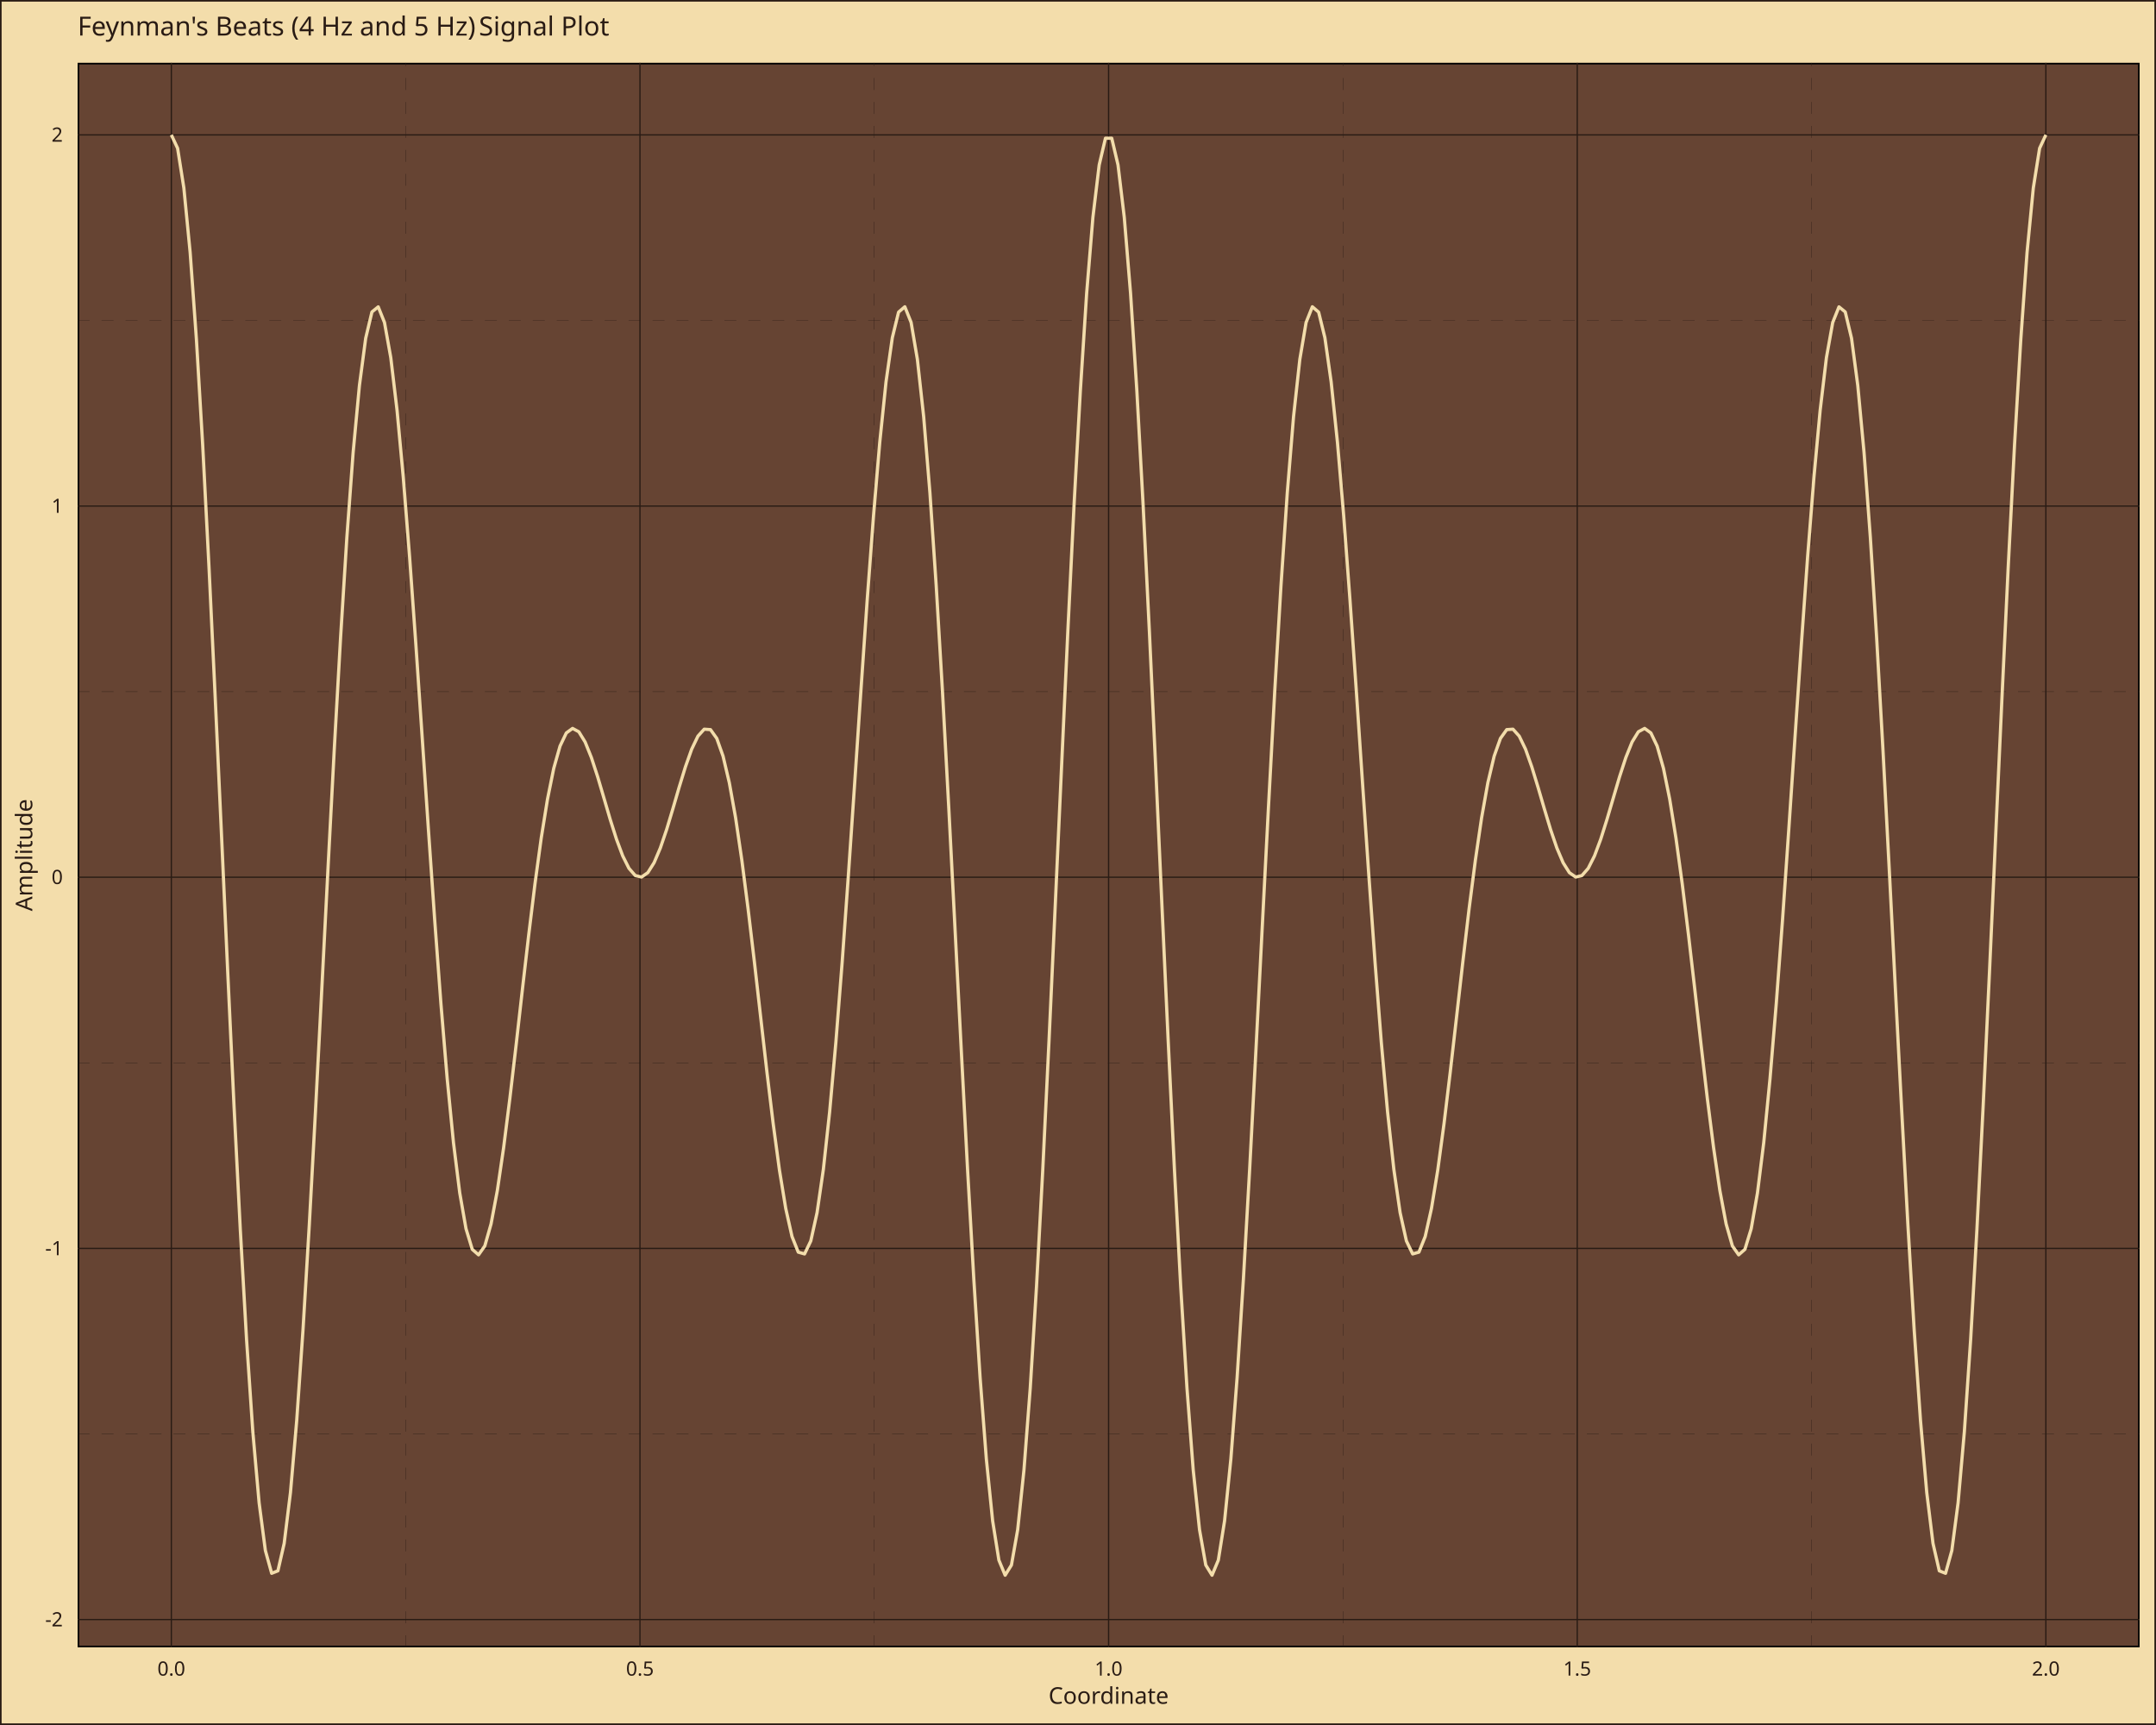
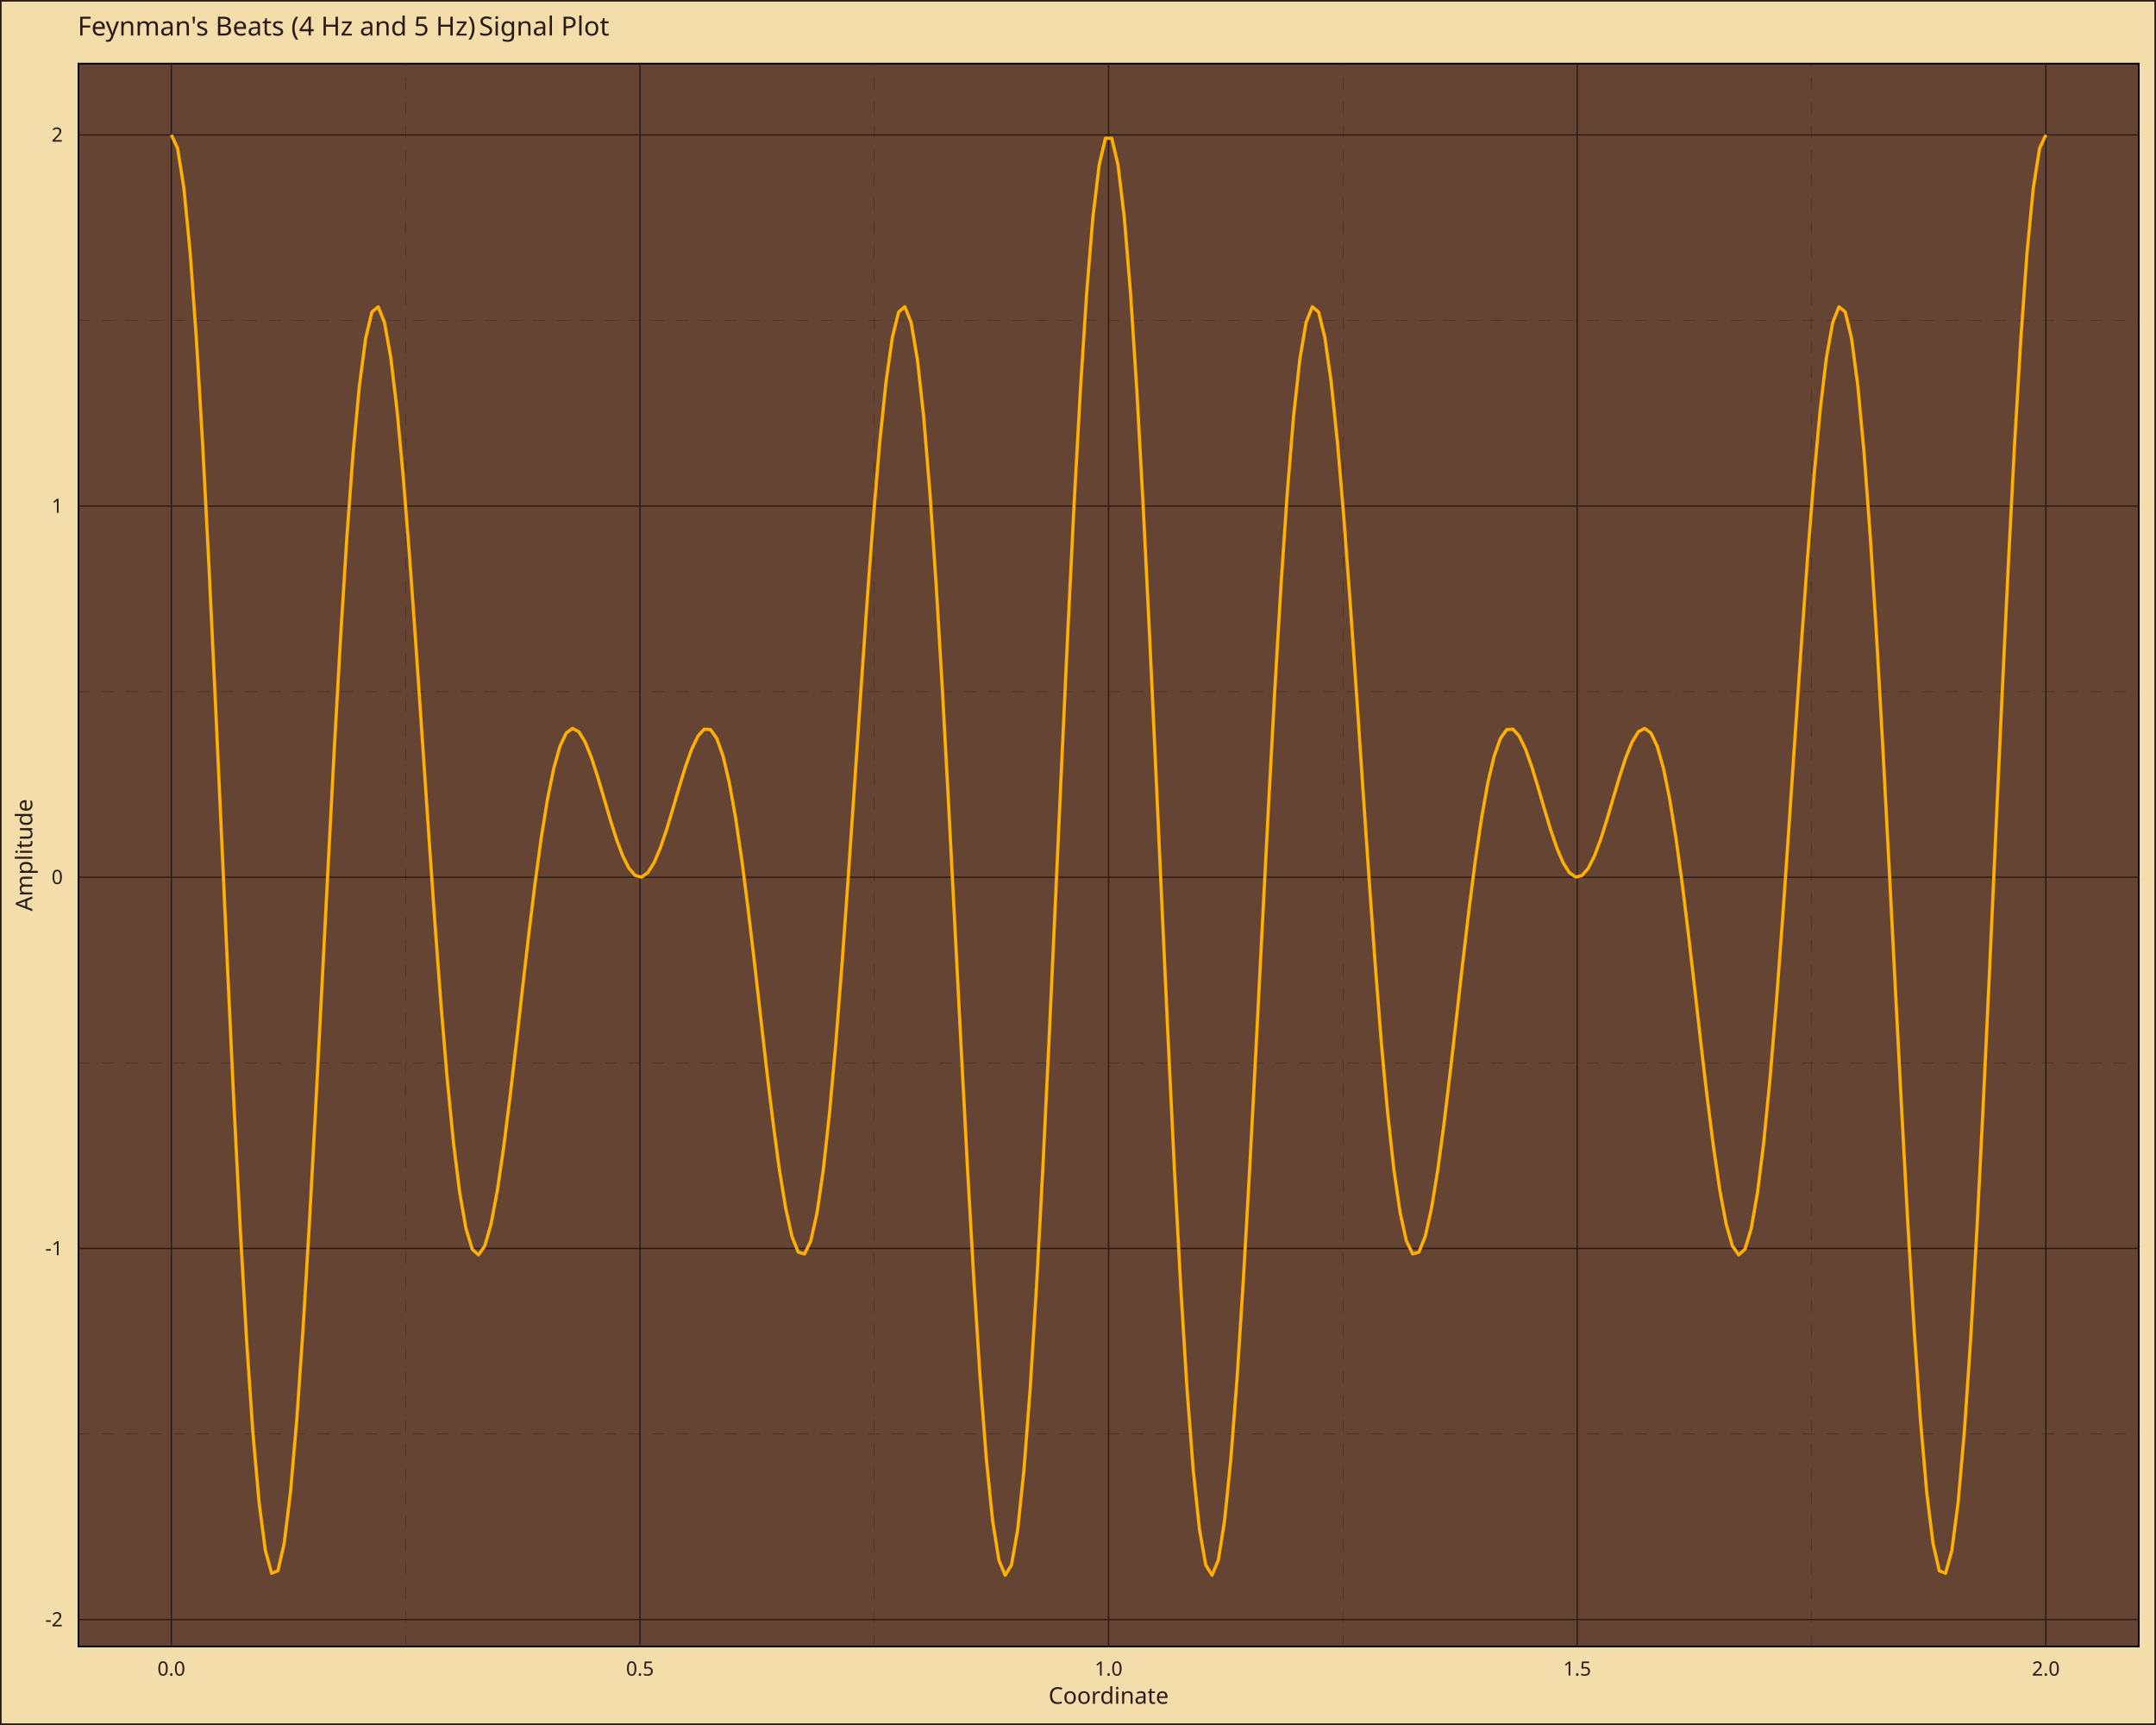
<svg xmlns="http://www.w3.org/2000/svg" class="svglite" data-engine-version="2.0" width="720.00pt" height="576.00pt" viewBox="0 0 720.00 576.00">
  <defs>
    <style type="text/css">
    .svglite line, .svglite polyline, .svglite polygon, .svglite path, .svglite rect, .svglite circle {
      fill: none;
      stroke: #000000;
      stroke-linecap: round;
      stroke-linejoin: round;
      stroke-miterlimit: 10.00;
    }
  </style>
  </defs>
  <rect width="100%" height="100%" style="stroke: none; fill: #FFFFFF;" />
  <defs>
    <clipPath id="cpMC4wMHw3MjAuMDB8MC4wMHw1NzYuMDA=">
      <rect x="0.00" y="0.00" width="720.00" height="576.00" />
    </clipPath>
  </defs>
  <g clip-path="url(#cpMC4wMHw3MjAuMDB8MC4wMHw1NzYuMDA=)">
    <rect x="0.00" y="0.00" width="720.00" height="576.00" style="stroke-width: 1.07; stroke: #291B14; fill: #F3DDAB;" />
  </g>
  <defs>
    <clipPath id="cpMjUuOTJ8NzE0LjUyfDIwLjk5fDU1MC4wNA==">
      <rect x="25.92" y="20.99" width="688.60" height="529.05" />
    </clipPath>
  </defs>
  <g clip-path="url(#cpMjUuOTJ8NzE0LjUyfDIwLjk5fDU1MC4wNA==)">
    <rect x="25.92" y="20.99" width="688.60" height="529.05" style="stroke-width: 1.07; fill: #664433;" />
    <polyline points="25.92,478.83 714.52,478.83 " style="stroke-width: 0.11; stroke: #291B14; stroke-dasharray: 4.00,4.00; stroke-linecap: butt;" />
    <polyline points="25.92,354.89 714.52,354.89 " style="stroke-width: 0.11; stroke: #291B14; stroke-dasharray: 4.00,4.00; stroke-linecap: butt;" />
    <polyline points="25.92,230.95 714.52,230.95 " style="stroke-width: 0.11; stroke: #291B14; stroke-dasharray: 4.00,4.00; stroke-linecap: butt;" />
    <polyline points="25.92,107.01 714.52,107.01 " style="stroke-width: 0.11; stroke: #291B14; stroke-dasharray: 4.00,4.00; stroke-linecap: butt;" />
    <polyline points="135.47,550.04 135.47,20.99 " style="stroke-width: 0.11; stroke: #291B14; stroke-dasharray: 4.00,4.00; stroke-linecap: butt;" />
    <polyline points="291.97,550.04 291.97,20.99 " style="stroke-width: 0.11; stroke: #291B14; stroke-dasharray: 4.00,4.00; stroke-linecap: butt;" />
    <polyline points="448.47,550.04 448.47,20.99 " style="stroke-width: 0.11; stroke: #291B14; stroke-dasharray: 4.00,4.00; stroke-linecap: butt;" />
    <polyline points="604.97,550.04 604.97,20.99 " style="stroke-width: 0.11; stroke: #291B14; stroke-dasharray: 4.00,4.00; stroke-linecap: butt;" />
    <polyline points="25.92,540.79 714.52,540.79 " style="stroke-width: 0.43; stroke: #291B14; stroke-linecap: butt;" />
    <polyline points="25.92,416.86 714.52,416.86 " style="stroke-width: 0.43; stroke: #291B14; stroke-linecap: butt;" />
    <polyline points="25.92,292.92 714.52,292.92 " style="stroke-width: 0.43; stroke: #291B14; stroke-linecap: butt;" />
    <polyline points="25.92,168.98 714.52,168.98 " style="stroke-width: 0.43; stroke: #291B14; stroke-linecap: butt;" />
    <polyline points="25.92,45.04 714.52,45.04 " style="stroke-width: 0.43; stroke: #291B14; stroke-linecap: butt;" />
    <polyline points="57.22,550.04 57.22,20.99 " style="stroke-width: 0.43; stroke: #291B14; stroke-linecap: butt;" />
    <polyline points="213.72,550.04 213.72,20.99 " style="stroke-width: 0.43; stroke: #291B14; stroke-linecap: butt;" />
    <polyline points="370.22,550.04 370.22,20.99 " style="stroke-width: 0.43; stroke: #291B14; stroke-linecap: butt;" />
    <polyline points="526.72,550.04 526.72,20.99 " style="stroke-width: 0.43; stroke: #291B14; stroke-linecap: butt;" />
    <polyline points="683.22,550.04 683.22,20.99 " style="stroke-width: 0.43; stroke: #291B14; stroke-linecap: butt;" />
-     <polyline points="57.22,45.04 59.31,49.51 61.40,62.76 63.50,84.29 65.59,113.29 67.69,148.65 69.78,189.06 71.87,232.99 73.97,278.80 76.06,324.80 78.15,369.28 80.25,410.62 82.34,447.32 84.43,478.07 86.53,501.80 88.62,517.73 90.72,525.35 92.81,524.52 94.90,515.37 97.00,498.38 99.09,474.31 101.18,444.17 103.28,409.18 105.37,370.75 107.46,330.35 109.56,289.54 111.65,249.83 113.75,212.67 115.84,179.38 117.93,151.09 120.03,128.73 122.12,112.95 124.21,104.16 126.31,102.46 128.40,107.68 130.50,119.41 132.59,136.96 134.68,159.47 136.78,185.89 138.87,215.08 140.96,245.80 143.06,276.83 145.15,306.96 147.24,335.07 149.34,360.19 151.43,381.48 153.53,398.32 155.62,410.28 157.71,417.17 159.81,419.01 161.90,416.04 163.99,408.68 166.09,397.52 168.18,383.27 170.27,366.75 172.37,348.83 174.46,330.37 176.56,312.22 178.65,295.16 180.74,279.86 182.84,266.85 184.93,256.54 187.02,249.14 189.12,244.74 191.21,243.22 193.30,244.35 195.40,247.76 197.49,252.95 199.59,259.38 201.68,266.46 203.77,273.59 205.87,280.21 207.96,285.80 210.05,289.96 212.15,292.36 214.24,292.86 216.34,291.39 218.43,288.08 220.52,283.16 222.62,277.00 224.71,270.06 226.80,262.88 228.90,256.05 230.99,250.16 233.08,245.80 235.18,243.48 237.27,243.63 239.37,246.57 241.46,252.47 243.55,261.34 245.65,273.04 247.74,287.25 249.83,303.51 251.93,321.21 254.02,339.61 256.11,357.91 258.21,375.24 260.30,390.73 262.40,403.53 264.49,412.88 266.58,418.11 268.68,418.71 270.77,414.36 272.86,404.92 274.96,390.49 277.05,371.36 279.14,348.06 281.24,321.33 283.33,292.08 285.43,261.36 287.52,230.33 289.61,200.22 291.71,172.26 293.80,147.66 295.89,127.50 297.99,112.77 300.08,104.22 302.17,102.43 304.27,107.67 306.36,119.99 308.46,139.12 310.55,164.55 312.64,195.46 314.74,230.84 316.83,269.45 318.92,309.90 321.02,350.70 323.11,390.31 325.21,427.20 327.30,459.93 329.39,487.17 331.49,507.82 333.58,520.96 335.67,525.99 337.77,522.60 339.86,510.78 341.95,490.87 344.05,463.51 346.14,429.64 348.24,390.44 350.33,347.33 352.42,301.89 354.52,255.76 356.61,210.68 358.70,168.31 360.80,130.25 362.89,97.92 364.98,72.54 367.08,55.06 369.17,46.16 371.27,46.16 373.36,55.06 375.45,72.54 377.55,97.92 379.64,130.25 381.73,168.31 383.83,210.68 385.92,255.76 388.01,301.89 390.11,347.33 392.20,390.44 394.30,429.64 396.39,463.51 398.48,490.87 400.58,510.78 402.67,522.60 404.76,525.99 406.86,520.96 408.95,507.82 411.05,487.17 413.14,459.93 415.23,427.20 417.33,390.31 419.42,350.70 421.51,309.90 423.61,269.45 425.70,230.84 427.79,195.46 429.89,164.55 431.98,139.12 434.08,119.99 436.17,107.67 438.26,102.43 440.36,104.22 442.45,112.77 444.54,127.50 446.64,147.66 448.73,172.26 450.82,200.22 452.92,230.33 455.01,261.36 457.11,292.08 459.20,321.33 461.29,348.06 463.39,371.36 465.48,390.49 467.57,404.92 469.67,414.36 471.76,418.71 473.85,418.11 475.95,412.88 478.04,403.53 480.14,390.73 482.23,375.24 484.32,357.91 486.42,339.61 488.51,321.21 490.60,303.51 492.70,287.25 494.79,273.04 496.88,261.34 498.98,252.47 501.07,246.57 503.17,243.63 505.26,243.48 507.35,245.80 509.45,250.16 511.54,256.05 513.63,262.88 515.73,270.06 517.82,277.00 519.92,283.16 522.01,288.08 524.10,291.39 526.20,292.86 528.29,292.36 530.38,289.96 532.48,285.80 534.57,280.21 536.66,273.59 538.76,266.46 540.85,259.38 542.95,252.95 545.04,247.76 547.13,244.35 549.23,243.22 551.32,244.74 553.41,249.14 555.51,256.54 557.60,266.85 559.69,279.86 561.79,295.16 563.88,312.22 565.98,330.37 568.07,348.83 570.16,366.75 572.26,383.27 574.35,397.52 576.44,408.68 578.54,416.04 580.63,419.01 582.72,417.17 584.82,410.28 586.91,398.32 589.01,381.48 591.10,360.19 593.19,335.07 595.29,306.96 597.38,276.83 599.47,245.80 601.57,215.08 603.66,185.89 605.76,159.47 607.85,136.96 609.94,119.41 612.04,107.68 614.13,102.46 616.22,104.16 618.32,112.95 620.41,128.73 622.50,151.09 624.60,179.38 626.69,212.67 628.79,249.83 630.88,289.54 632.97,330.35 635.07,370.75 637.16,409.18 639.25,444.17 641.35,474.31 643.44,498.38 645.53,515.37 647.63,524.52 649.72,525.35 651.82,517.73 653.91,501.80 656.00,478.07 658.10,447.32 660.19,410.62 662.28,369.28 664.38,324.80 666.47,278.80 668.56,232.99 670.66,189.06 672.75,148.65 674.85,113.29 676.94,84.29 679.03,62.76 681.13,49.51 683.22,45.04 " style="stroke-width: 1.07; stroke: #F3DDAB; stroke-linecap: butt;" />
+     <polyline points="57.22,45.04 59.31,49.51 61.40,62.76 63.50,84.29 65.59,113.29 67.69,148.65 69.78,189.06 71.87,232.99 73.97,278.80 76.06,324.80 78.15,369.28 80.25,410.62 82.34,447.32 84.43,478.07 86.53,501.80 88.62,517.73 90.72,525.35 92.81,524.52 94.90,515.37 97.00,498.38 99.09,474.31 101.18,444.17 103.28,409.18 105.37,370.75 107.46,330.35 109.56,289.54 111.65,249.83 113.75,212.67 115.84,179.38 117.93,151.09 120.03,128.73 122.12,112.95 124.21,104.16 126.31,102.46 128.40,107.68 130.50,119.41 132.59,136.96 134.68,159.47 136.78,185.89 138.87,215.08 140.96,245.80 143.06,276.83 145.15,306.96 147.24,335.07 149.34,360.19 151.43,381.48 153.53,398.32 155.62,410.28 157.71,417.17 159.81,419.01 161.90,416.04 163.99,408.68 166.09,397.52 168.18,383.27 170.27,366.75 172.37,348.83 174.46,330.37 176.56,312.22 178.65,295.16 180.74,279.86 182.84,266.85 184.93,256.54 187.02,249.14 189.12,244.74 191.21,243.22 193.30,244.35 195.40,247.76 197.49,252.95 199.59,259.38 201.68,266.46 203.77,273.59 205.87,280.21 207.96,285.80 210.05,289.96 212.15,292.36 214.24,292.86 216.34,291.39 218.43,288.08 220.52,283.16 222.62,277.00 224.71,270.06 226.80,262.88 228.90,256.05 230.99,250.16 233.08,245.80 235.18,243.48 237.27,243.63 239.37,246.57 241.46,252.47 243.55,261.34 245.65,273.04 247.74,287.25 249.83,303.51 251.93,321.21 254.02,339.61 256.11,357.91 258.21,375.24 260.30,390.73 262.40,403.53 264.49,412.88 266.58,418.11 268.68,418.71 270.77,414.36 272.86,404.92 274.96,390.49 277.05,371.36 279.14,348.06 281.24,321.33 283.33,292.08 285.43,261.36 287.52,230.33 289.61,200.22 291.71,172.26 293.80,147.66 295.89,127.50 297.99,112.77 300.08,104.22 302.17,102.43 304.27,107.67 306.36,119.99 308.46,139.12 310.55,164.55 312.64,195.46 314.74,230.84 316.83,269.45 318.92,309.90 321.02,350.70 323.11,390.31 325.21,427.20 327.30,459.93 329.39,487.17 331.49,507.82 333.58,520.96 335.67,525.99 337.77,522.60 339.86,510.78 341.95,490.87 344.05,463.51 346.14,429.64 348.24,390.44 350.33,347.33 352.42,301.89 354.52,255.76 356.61,210.68 358.70,168.31 360.80,130.25 362.89,97.92 364.98,72.54 367.08,55.06 369.17,46.16 371.27,46.16 373.36,55.06 375.45,72.54 377.55,97.92 379.64,130.25 381.73,168.31 383.83,210.68 385.92,255.76 388.01,301.89 390.11,347.33 392.20,390.44 394.30,429.64 396.39,463.51 398.48,490.87 400.58,510.78 402.67,522.60 404.76,525.99 406.86,520.96 408.95,507.82 411.05,487.17 413.14,459.93 415.23,427.20 417.33,390.31 419.42,350.70 421.51,309.90 423.61,269.45 425.70,230.84 427.79,195.46 429.89,164.55 431.98,139.12 434.08,119.99 436.17,107.67 438.26,102.43 440.36,104.22 442.45,112.77 444.54,127.50 446.64,147.66 448.73,172.26 450.82,200.22 452.92,230.33 455.01,261.36 457.11,292.08 459.20,321.33 461.29,348.06 463.39,371.36 465.48,390.49 467.57,404.92 469.67,414.36 471.76,418.71 473.85,418.11 475.95,412.88 478.04,403.53 480.14,390.73 482.23,375.24 484.32,357.91 486.42,339.61 488.51,321.21 490.60,303.51 492.70,287.25 494.79,273.04 496.88,261.34 498.98,252.47 501.07,246.57 503.17,243.63 505.26,243.48 507.35,245.80 509.45,250.16 511.54,256.05 513.63,262.88 515.73,270.06 517.82,277.00 519.92,283.16 522.01,288.08 524.10,291.39 526.20,292.86 528.29,292.36 530.38,289.96 532.48,285.80 534.57,280.21 536.66,273.59 538.76,266.46 540.85,259.38 542.95,252.95 545.04,247.76 547.13,244.35 549.23,243.22 551.32,244.74 553.41,249.14 555.51,256.54 557.60,266.85 559.69,279.86 561.79,295.16 563.88,312.22 565.98,330.37 568.07,348.83 570.16,366.75 572.26,383.27 574.35,397.52 576.44,408.68 578.54,416.04 580.63,419.01 582.72,417.17 584.82,410.28 586.91,398.32 589.01,381.48 591.10,360.19 593.19,335.07 595.29,306.96 597.38,276.83 599.47,245.80 601.57,215.08 603.66,185.89 605.76,159.47 607.85,136.96 609.94,119.41 612.04,107.68 614.13,102.46 616.22,104.16 618.32,112.95 620.41,128.73 622.50,151.09 624.60,179.38 626.69,212.67 628.79,249.83 630.88,289.54 632.97,330.35 635.07,370.75 637.16,409.18 639.25,444.17 641.35,474.31 643.44,498.38 645.53,515.37 647.63,524.52 649.72,525.35 651.82,517.73 653.91,501.80 656.00,478.07 658.10,447.32 660.19,410.62 662.28,369.28 664.38,324.80 666.47,278.80 668.56,232.99 670.66,189.06 672.75,148.65 674.85,113.29 676.94,84.29 679.03,62.76 681.13,49.51 683.22,45.04 " style="stroke-width: 1.07; stroke: #FFB000; stroke-linecap: butt;" />
  </g>
  <g clip-path="url(#cpMC4wMHw3MjAuMDB8MC4wMHw1NzYuMDA=)">
    <text x="20.99" y="543.07" text-anchor="end" style="font-size: 6.60px; fill: #291B14; font-family: sans;" textLength="5.87px" lengthAdjust="spacingAndGlyphs">-2</text>
    <text x="20.99" y="419.13" text-anchor="end" style="font-size: 6.60px; fill: #291B14; font-family: sans;" textLength="5.87px" lengthAdjust="spacingAndGlyphs">-1</text>
    <text x="20.99" y="295.19" text-anchor="end" style="font-size: 6.60px; fill: #291B14; font-family: sans;" textLength="3.67px" lengthAdjust="spacingAndGlyphs">0</text>
    <text x="20.99" y="171.25" text-anchor="end" style="font-size: 6.60px; fill: #291B14; font-family: sans;" textLength="3.67px" lengthAdjust="spacingAndGlyphs">1</text>
    <text x="20.99" y="47.31" text-anchor="end" style="font-size: 6.60px; fill: #291B14; font-family: sans;" textLength="3.67px" lengthAdjust="spacingAndGlyphs">2</text>
    <text x="57.22" y="559.51" text-anchor="middle" style="font-size: 6.60px; fill: #291B14; font-family: sans;" textLength="9.18px" lengthAdjust="spacingAndGlyphs">0.0</text>
    <text x="213.72" y="559.51" text-anchor="middle" style="font-size: 6.60px; fill: #291B14; font-family: sans;" textLength="9.18px" lengthAdjust="spacingAndGlyphs">0.5</text>
    <text x="370.22" y="559.51" text-anchor="middle" style="font-size: 6.60px; fill: #291B14; font-family: sans;" textLength="9.18px" lengthAdjust="spacingAndGlyphs">1.0</text>
    <text x="526.72" y="559.51" text-anchor="middle" style="font-size: 6.60px; fill: #291B14; font-family: sans;" textLength="9.18px" lengthAdjust="spacingAndGlyphs">1.5</text>
    <text x="683.22" y="559.51" text-anchor="middle" style="font-size: 6.60px; fill: #291B14; font-family: sans;" textLength="9.18px" lengthAdjust="spacingAndGlyphs">2.0</text>
    <text x="370.22" y="568.92" text-anchor="middle" style="font-size: 7.70px; fill: #291B14; font-family: sans;" textLength="37.67px" lengthAdjust="spacingAndGlyphs">Coordinate</text>
    <text transform="translate(10.78,285.52) rotate(-90)" text-anchor="middle" style="font-size: 7.70px; fill: #291B14; font-family: sans;" textLength="34.24px" lengthAdjust="spacingAndGlyphs">Amplitude</text>
    <text x="25.92" y="11.86" style="font-size: 8.80px; fill: #291B14; font-family: sans;" textLength="131.80px" lengthAdjust="spacingAndGlyphs">Feynman's Beats (4 Hz and 5 Hz)</text>
    <text x="157.72" y="11.86" style="font-size: 8.80px; fill: #291B14; font-family: sans;" textLength="2.20px" lengthAdjust="spacingAndGlyphs"> </text>
    <text x="159.92" y="11.86" style="font-size: 8.80px; fill: #291B14; font-family: sans;" textLength="42.07px" lengthAdjust="spacingAndGlyphs">Signal Plot</text>
  </g>
</svg>
